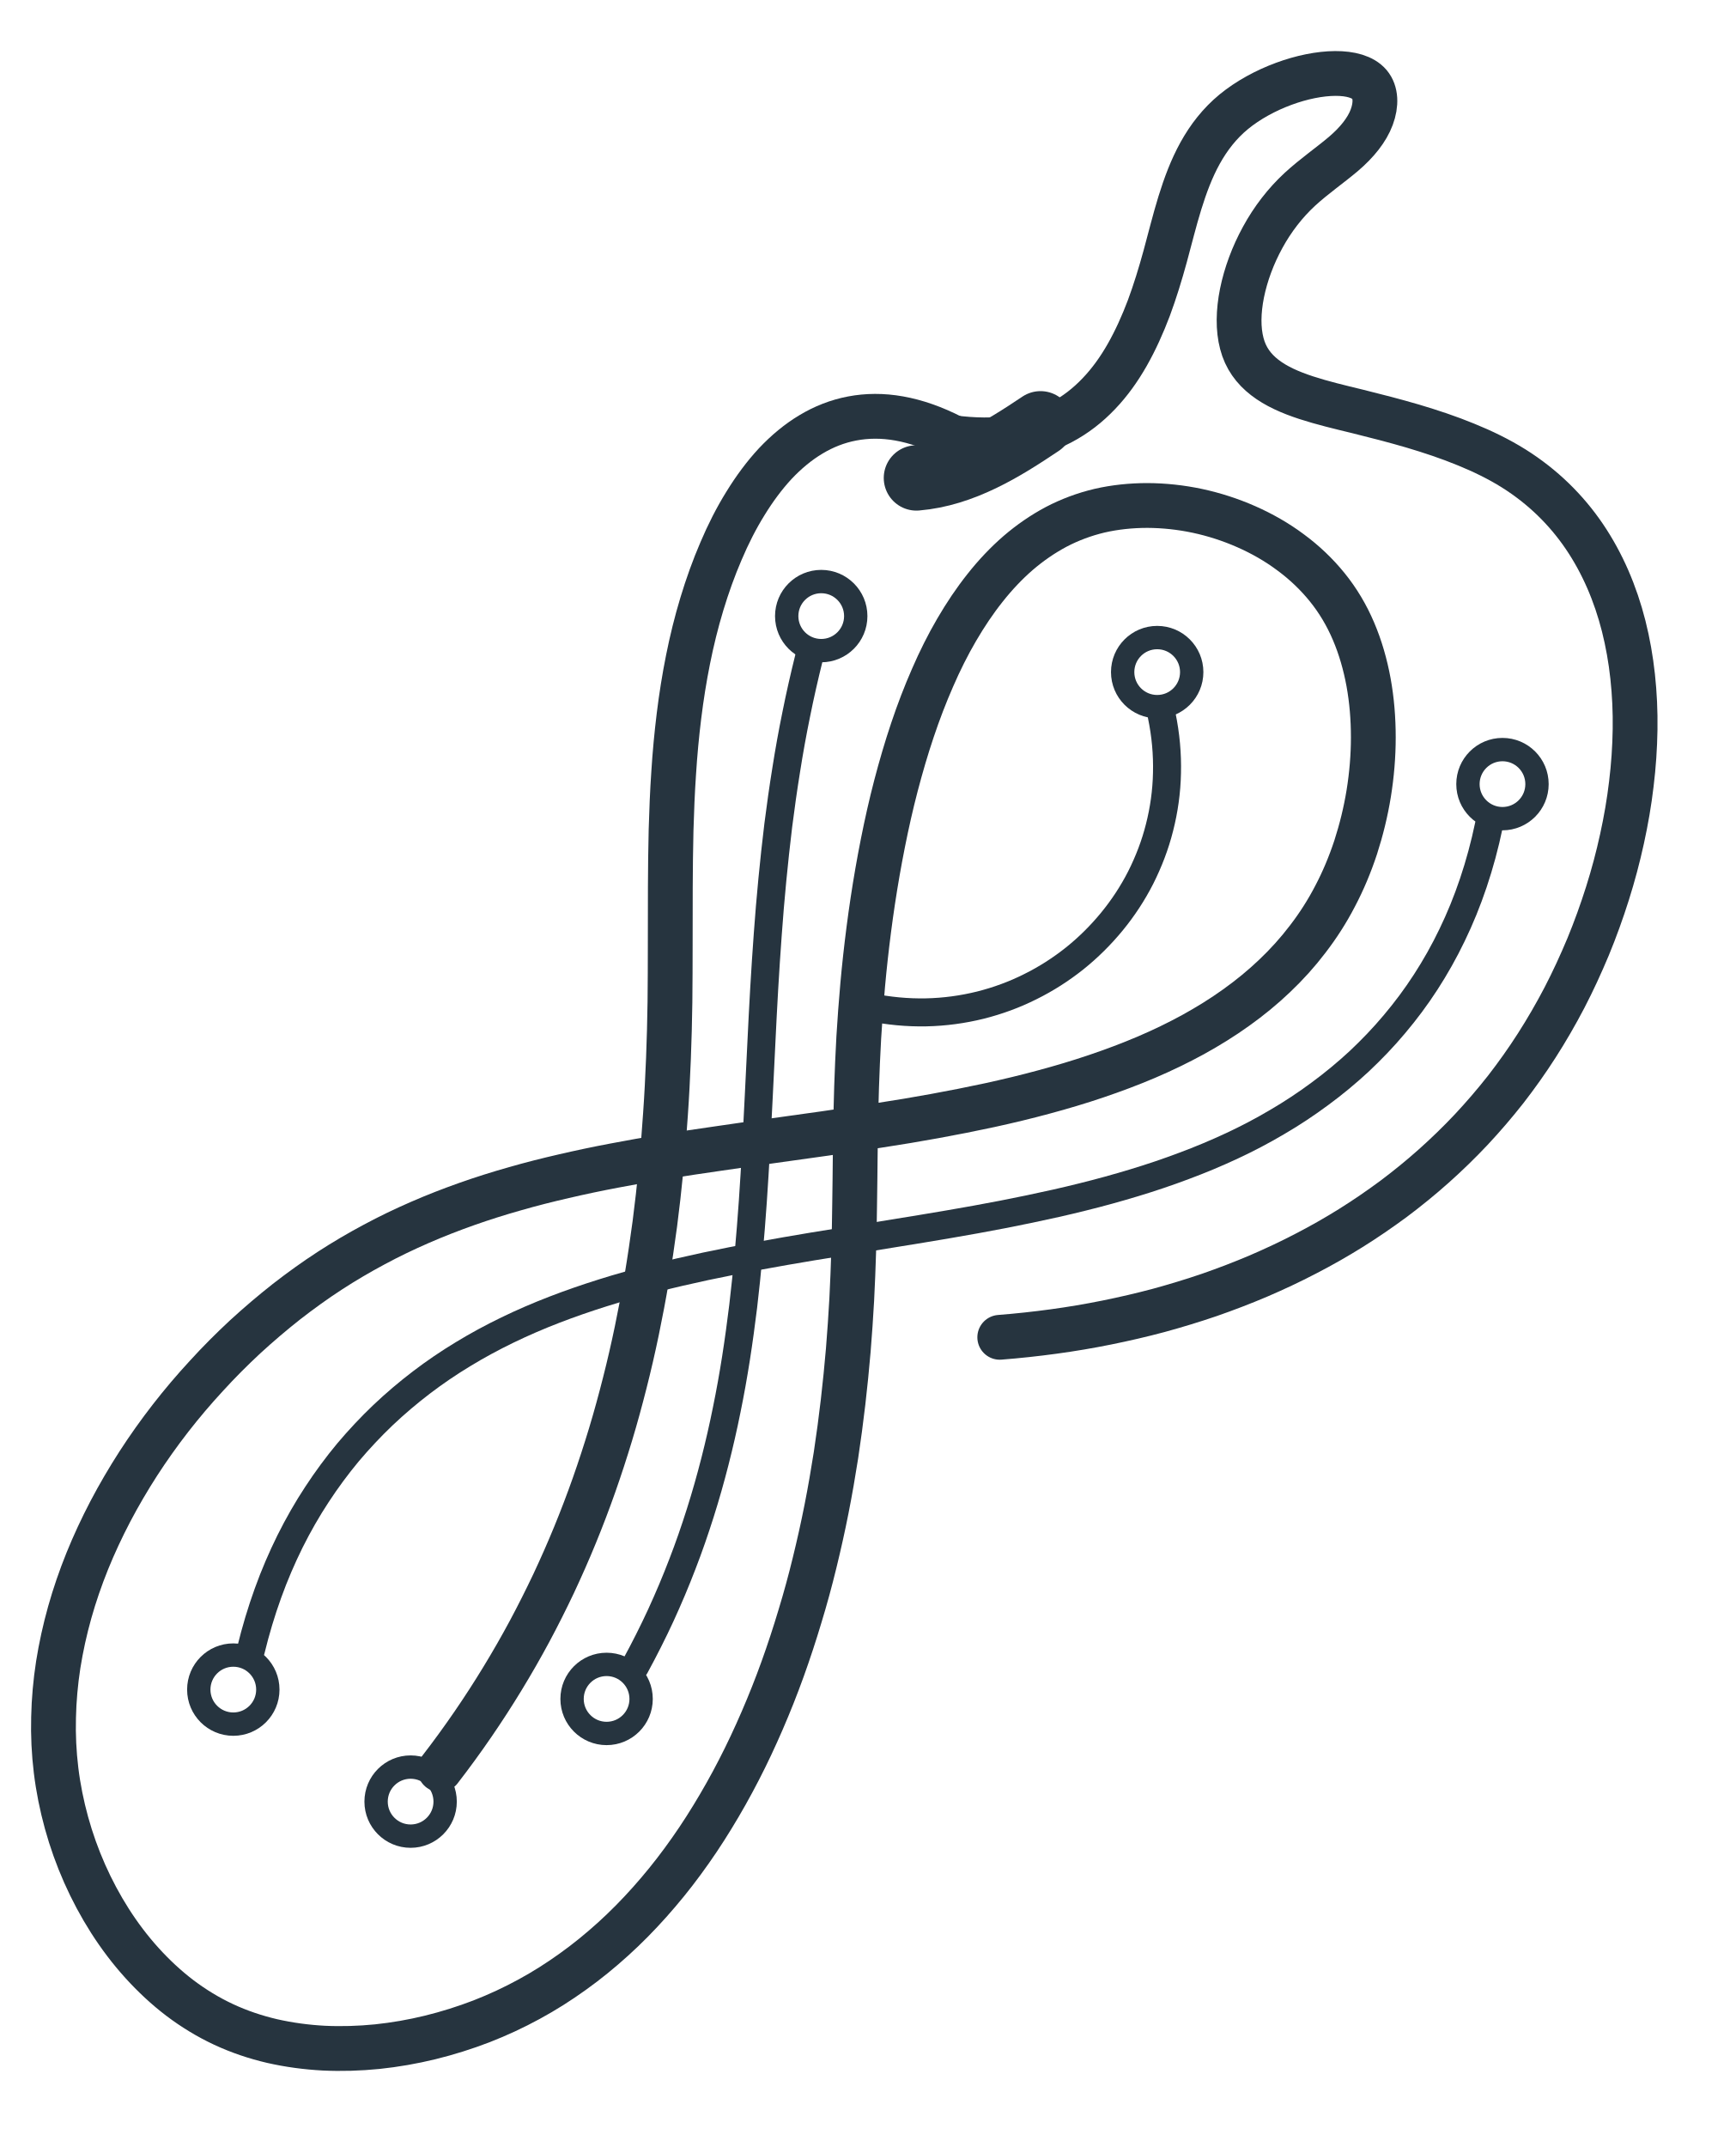
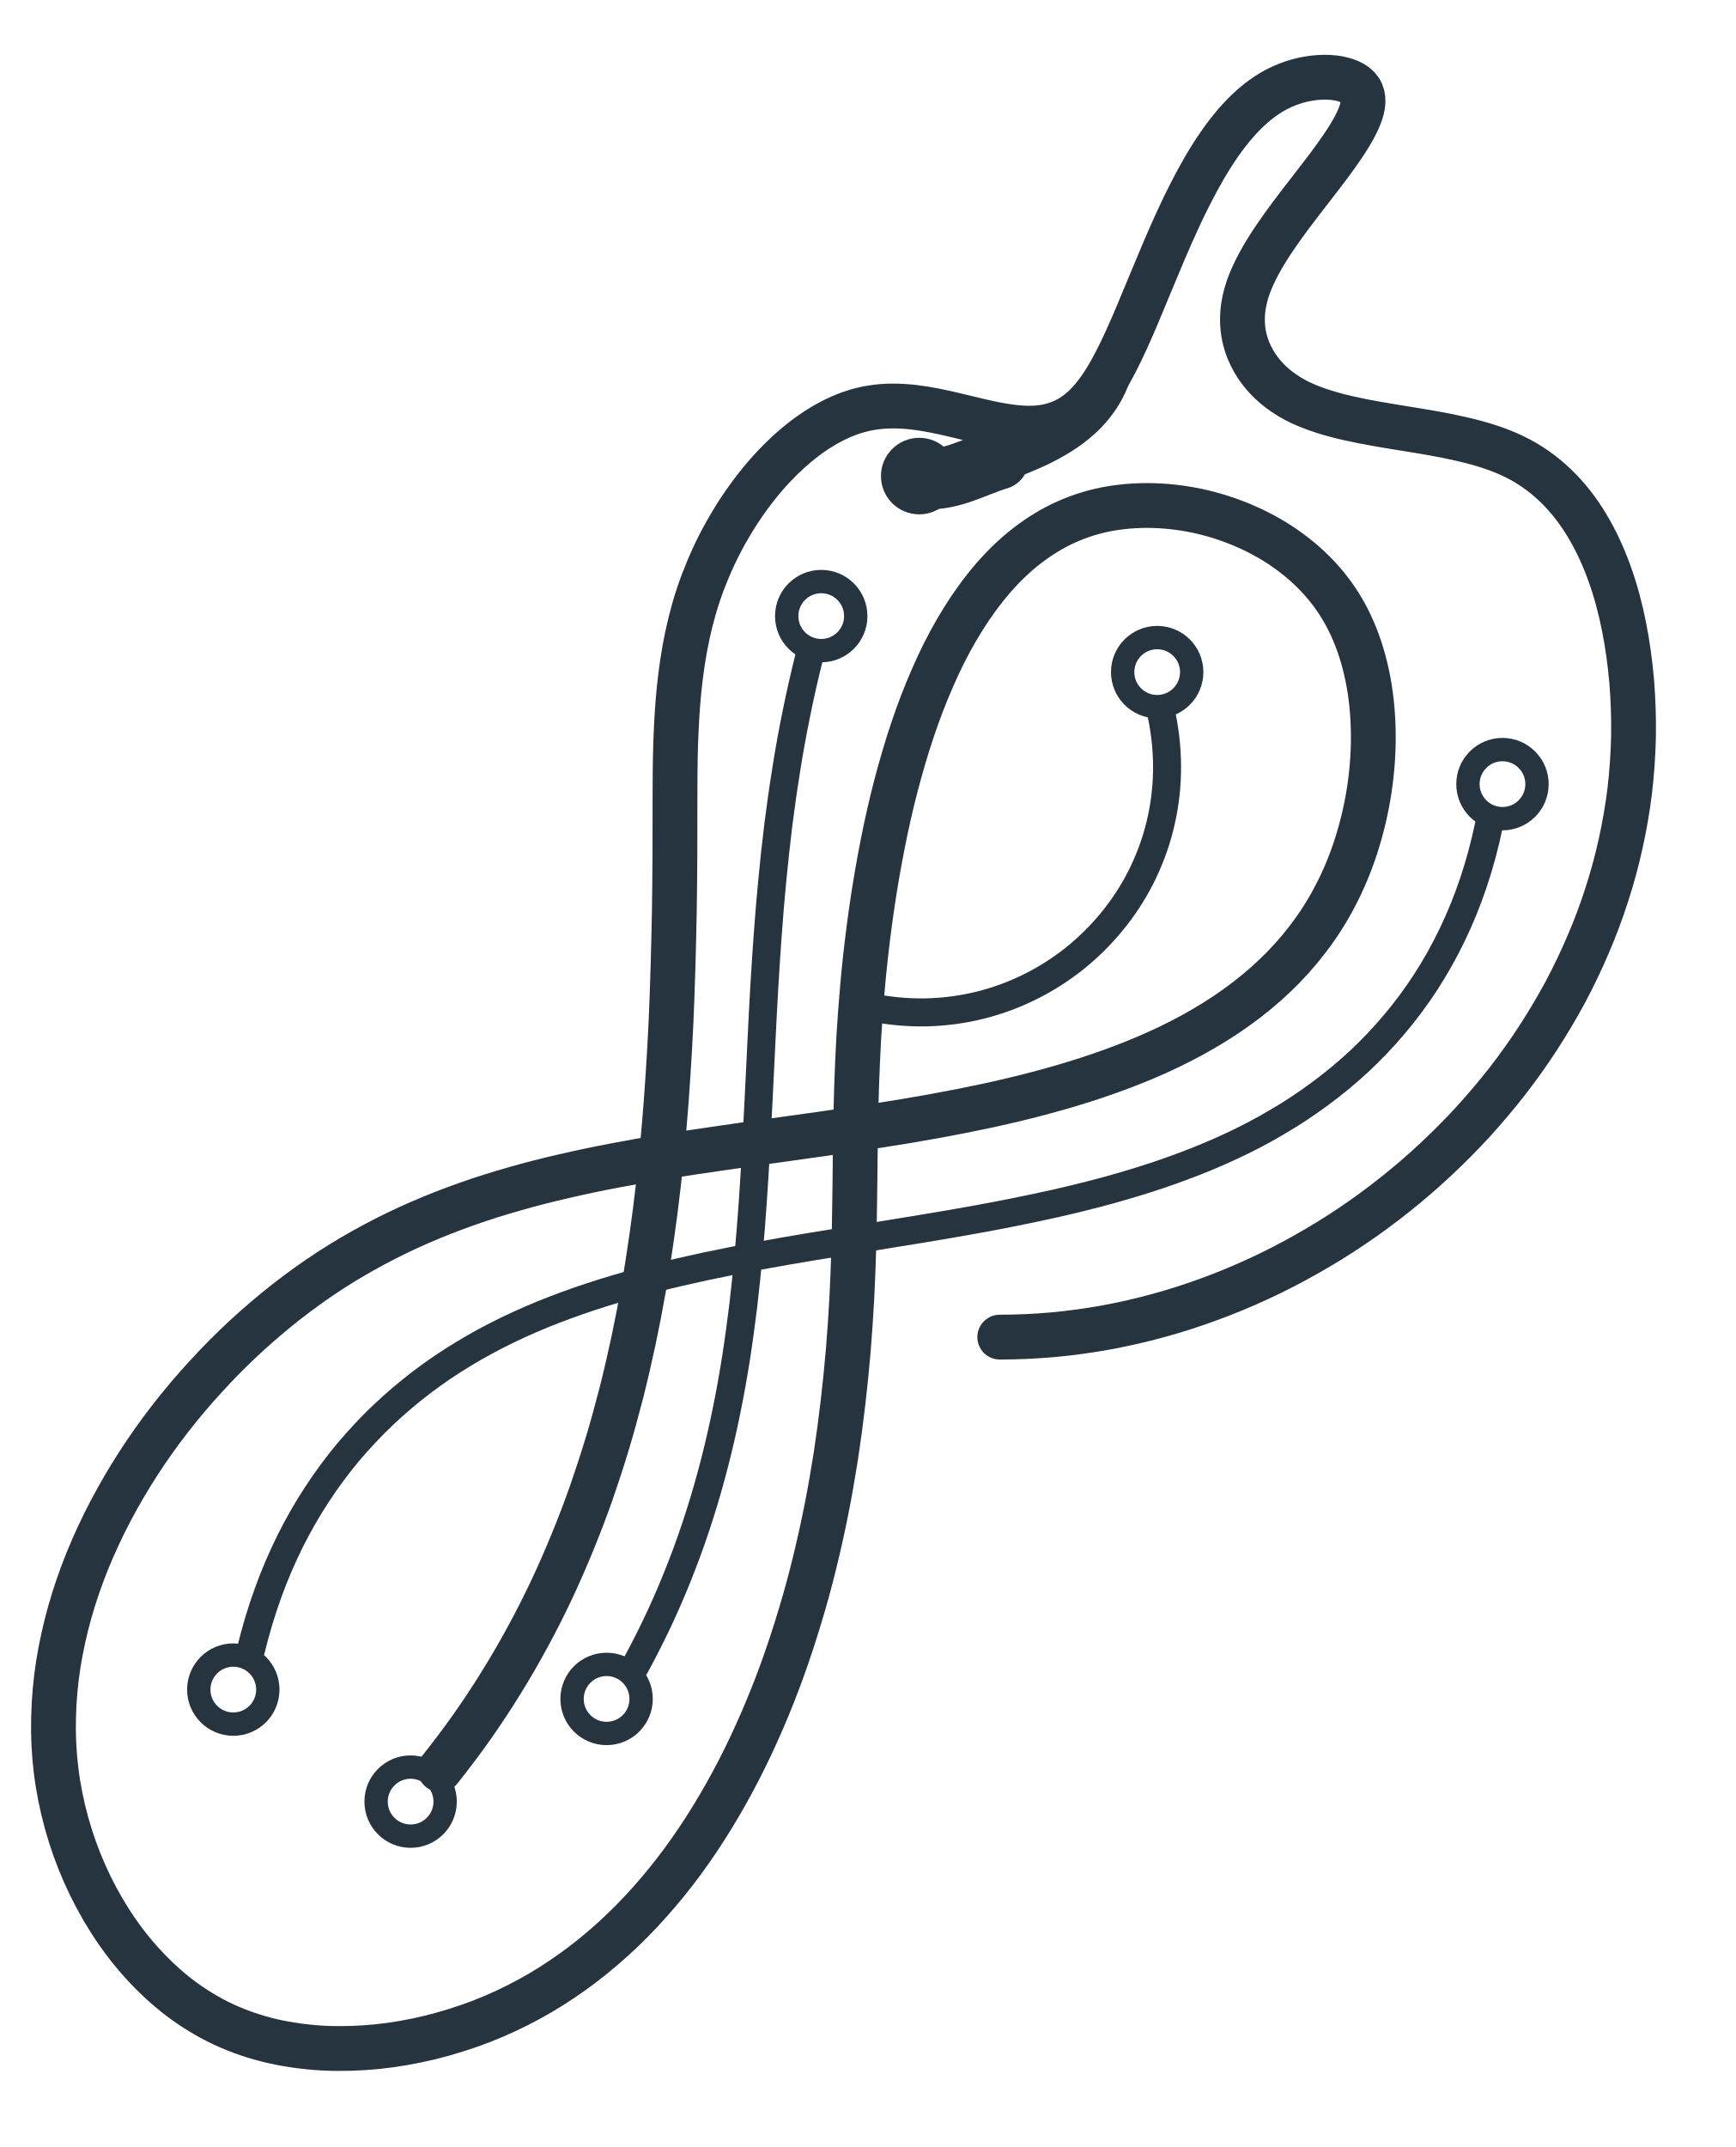
<svg xmlns="http://www.w3.org/2000/svg" viewBox="6 0 186 230" fill="none" stroke-linecap="round" stroke-linejoin="round">
  <g stroke="#26343F" stroke-width="4.8" data-spesse="1">
-     <path d="M108.04 46.83 C106.04 45.8 104.15 45.15 102.36 44.83 C100.57 44.51 98.89 44.53 97.32 44.83 C95.74 45.13 94.27 45.71 92.89 46.54 C91.52 47.36 90.25 48.42 89.08 49.66 C87.92 50.91 86.85 52.35 85.88 53.93 C84.9 55.51 84.03 57.22 83.26 59.04 C82.48 60.85 81.8 62.75 81.21 64.7 C80.62 66.65 80.13 68.64 79.73 70.64 C79.33 72.63 79.01 74.65 78.76 76.67 C78.51 78.7 78.32 80.73 78.19 82.78 C78.05 84.82 77.97 86.87 77.91 88.92 C77.86 90.97 77.84 93.03 77.83 95.08 C77.82 97.13 77.82 99.18 77.82 101.23 C77.82 103.27 77.81 105.31 77.79 107.34 C77.76 109.37 77.71 111.38 77.63 113.39 C77.55 115.39 77.45 117.39 77.31 119.37 C77.18 121.35 77.02 123.32 76.83 125.28 C76.64 127.24 76.42 129.18 76.17 131.11 C75.91 133.04 75.63 134.96 75.31 136.87 C74.99 138.78 74.63 140.67 74.24 142.55 C73.85 144.43 73.42 146.29 72.95 148.14 C72.48 149.99 71.98 151.83 71.43 153.65 C70.88 155.47 70.29 157.28 69.66 159.07 C69.03 160.86 68.35 162.64 67.63 164.4 C66.91 166.16 66.14 167.9 65.33 169.63 C64.51 171.36 63.65 173.07 62.74 174.77 C61.83 176.46 60.87 178.14 59.85 179.81 C58.84 181.47 57.78 183.11 56.66 184.74 C55.54 186.37 54.37 187.98 53.14 189.57" />
-     <path d="M107.99 46.87 C110.42 47.2 112.59 47.2 114.53 46.91 C116.48 46.63 118.19 46.06 119.72 45.25 C121.24 44.45 122.57 43.41 123.74 42.18 C124.91 40.96 125.92 39.55 126.8 38 C127.68 36.45 128.44 34.76 129.11 32.99 C129.77 31.21 130.34 29.35 130.86 27.45 C131.38 25.55 131.85 23.62 132.43 21.74 C133.01 19.87 133.68 18.06 134.6 16.4 C135.52 14.74 136.68 13.23 138.21 11.97 C139.75 10.71 141.64 9.69 143.56 8.98 C145.48 8.27 147.43 7.88 149.07 7.87 C150.71 7.86 152.05 8.23 152.75 9.05 C153.45 9.88 153.5 11.18 152.99 12.55 C152.49 13.91 151.4 15.26 149.98 16.47 C148.56 17.68 146.85 18.85 145.29 20.28 C143.73 21.72 142.36 23.49 141.31 25.42 C140.25 27.35 139.49 29.42 139.09 31.39 C138.69 33.37 138.66 35.25 139.07 36.8 C139.47 38.35 140.34 39.52 141.53 40.44 C142.73 41.37 144.25 42.04 145.96 42.6 C147.67 43.16 149.56 43.61 151.5 44.08 C153.44 44.56 155.42 45.07 157.37 45.64 C159.32 46.22 161.25 46.86 163.07 47.61 C164.9 48.35 166.63 49.2 168.2 50.18 C169.76 51.16 171.17 52.27 172.43 53.49 C173.69 54.71 174.81 56.05 175.78 57.48 C176.75 58.91 177.58 60.44 178.28 62.04 C178.98 63.65 179.55 65.33 179.99 67.07 C180.43 68.82 180.75 70.62 180.95 72.47 C181.15 74.33 181.24 76.22 181.21 78.14 C181.18 80.06 181.05 82.01 180.81 83.97 C180.58 85.93 180.24 87.9 179.81 89.86 C179.38 91.83 178.86 93.78 178.25 95.71 C177.64 97.64 176.95 99.55 176.18 101.42 C175.4 103.28 174.56 105.11 173.64 106.88 C172.72 108.64 171.73 110.35 170.68 111.99 C169.63 113.63 168.52 115.19 167.35 116.7 C166.17 118.2 164.94 119.63 163.66 121 C162.37 122.37 161.03 123.67 159.64 124.91 C158.25 126.15 156.81 127.32 155.33 128.43 C153.84 129.53 152.31 130.58 150.74 131.56 C149.17 132.54 147.55 133.46 145.9 134.31 C144.25 135.17 142.56 135.96 140.84 136.7 C139.12 137.43 137.37 138.1 135.59 138.72 C133.8 139.33 131.99 139.88 130.16 140.38 C128.33 140.87 126.47 141.3 124.59 141.68 C122.71 142.06 120.82 142.38 118.9 142.64 C116.99 142.9 115.06 143.11 113.13 143.26" />
+     <path d="M124.6 40.6 C123.51 43.28 121.49 45.16 119.12 46.58 C116.75 48 114.02 48.96 111.5 49.8" />
+     <path d="M53.14 189.56 C54.35 188.04 55.51 186.5 56.62 184.93 C57.72 183.36 58.77 181.77 59.76 180.16 C60.76 178.55 61.7 176.92 62.59 175.27 C63.49 173.62 64.33 171.95 65.13 170.26 C65.92 168.57 66.67 166.86 67.37 165.14 C68.08 163.42 68.74 161.67 69.36 159.92 C69.97 158.16 70.55 156.39 71.09 154.6 C71.63 152.81 72.12 151 72.59 149.19 C73.05 147.37 73.47 145.54 73.87 143.69 C74.26 141.85 74.62 139.99 74.95 138.12 C75.28 136.25 75.57 134.37 75.84 132.48 C76.11 130.59 76.35 128.69 76.57 126.78 C76.79 124.87 76.98 122.95 77.14 121.02 C77.31 119.1 77.46 117.16 77.58 115.22 C77.71 113.27 77.82 111.32 77.91 109.37 C77.99 107.41 78.07 105.45 78.12 103.48 C78.18 101.51 78.22 99.54 78.26 97.57 C78.29 95.59 78.31 93.61 78.32 91.63 C78.33 89.65 78.33 87.67 78.33 85.68 C78.33 83.7 78.34 81.71 78.4 79.74 C78.47 77.77 78.57 75.8 78.77 73.85 C78.97 71.9 79.25 69.97 79.66 68.06 C80.07 66.15 80.6 64.26 81.3 62.4 C82 60.55 82.84 58.73 83.81 57 C84.78 55.28 85.87 53.64 87.06 52.13 C88.24 50.63 89.52 49.27 90.86 48.09 C92.2 46.91 93.6 45.92 95.04 45.17 C96.48 44.41 97.95 43.9 99.43 43.67 C100.9 43.43 102.39 43.46 103.86 43.62 C105.34 43.79 106.8 44.1 108.24 44.44 C109.68 44.78 111.09 45.14 112.45 45.42 C113.82 45.69 115.14 45.88 116.4 45.87 C117.66 45.86 118.86 45.63 119.97 45.12 C121.09 44.61 122.1 43.81 123.01 42.73 C123.93 41.66 124.75 40.33 125.54 38.8 C126.33 37.28 127.09 35.57 127.86 33.75 C128.63 31.92 129.42 29.98 130.25 28.02 C131.07 26.05 131.94 24.07 132.86 22.15 C133.79 20.24 134.77 18.39 135.84 16.7 C136.9 15.02 138.05 13.5 139.3 12.23 C140.56 10.96 141.91 9.95 143.4 9.28 C144.88 8.61 146.47 8.29 147.88 8.27 C149.29 8.26 150.52 8.56 151.27 9.14 C152.02 9.72 152.22 10.59 151.94 11.69 C151.65 12.79 150.93 14.11 149.94 15.58 C148.96 17.05 147.71 18.66 146.4 20.35 C145.1 22.03 143.73 23.79 142.54 25.56 C141.35 27.33 140.33 29.12 139.73 30.85 C139.13 32.59 138.99 34.28 139.28 35.85 C139.58 37.42 140.29 38.86 141.33 40.1 C142.36 41.33 143.71 42.34 145.28 43.1 C146.86 43.85 148.65 44.39 150.56 44.82 C152.47 45.25 154.5 45.58 156.54 45.91 C158.58 46.24 160.64 46.57 162.6 47.03 C164.57 47.48 166.46 48.05 168.15 48.86 C169.84 49.66 171.33 50.72 172.64 51.97 C173.95 53.22 175.08 54.66 176.04 56.26 C177 57.85 177.8 59.58 178.46 61.41 C179.12 63.23 179.63 65.15 180.02 67.1 C180.41 69.06 180.68 71.05 180.85 73.02 C181.01 75 181.07 76.96 181.04 78.91 C181 80.85 180.86 82.78 180.64 84.69 C180.41 86.59 180.08 88.48 179.67 90.34 C179.26 92.2 178.77 94.03 178.18 95.83 C177.6 97.64 176.94 99.41 176.19 101.15 C175.45 102.89 174.63 104.6 173.74 106.27 C172.84 107.94 171.87 109.57 170.84 111.16 C169.81 112.75 168.7 114.3 167.54 115.8 C166.37 117.3 165.14 118.75 163.86 120.16 C162.57 121.56 161.23 122.92 159.83 124.22 C158.44 125.52 156.99 126.77 155.49 127.96 C154 129.15 152.46 130.28 150.87 131.35 C149.29 132.42 147.66 133.42 145.99 134.36 C144.33 135.3 142.63 136.18 140.89 136.98 C139.16 137.78 137.39 138.52 135.6 139.17 C133.81 139.83 131.99 140.42 130.15 140.92 C128.31 141.43 126.44 141.85 124.56 142.2 C122.68 142.54 120.79 142.8 118.88 142.98 C116.97 143.15 115.05 143.24 113.13 143.24" />
    <path d="M98.21 108.37 C98.35 106.49 98.52 104.54 98.74 102.55 C98.96 100.56 99.22 98.53 99.53 96.48 C99.84 94.43 100.2 92.36 100.61 90.3 C101.02 88.24 101.48 86.19 102.01 84.16 C102.54 82.14 103.12 80.15 103.77 78.22 C104.42 76.28 105.14 74.4 105.93 72.6 C106.71 70.8 107.57 69.08 108.51 67.47 C109.45 65.86 110.46 64.35 111.56 62.97 C112.65 61.59 113.83 60.34 115.1 59.24 C116.37 58.15 117.73 57.21 119.18 56.44 C120.63 55.68 122.18 55.1 123.82 54.71 C125.47 54.33 127.2 54.15 128.97 54.15 C130.74 54.16 132.54 54.35 134.32 54.73 C136.1 55.11 137.86 55.68 139.54 56.42 C141.22 57.16 142.82 58.07 144.28 59.16 C145.75 60.24 147.08 61.5 148.22 62.91 C149.37 64.33 150.31 65.91 151.04 67.63 C151.77 69.34 152.3 71.18 152.65 73.09 C153 75.01 153.16 76.99 153.16 78.99 C153.16 80.99 152.99 83.01 152.67 84.99 C152.35 86.97 151.87 88.91 151.27 90.77 C150.66 92.62 149.92 94.38 149.06 96.01 C148.21 97.65 147.23 99.17 146.14 100.59 C145.06 102.01 143.87 103.33 142.58 104.55 C141.3 105.77 139.92 106.9 138.46 107.94 C137 108.99 135.46 109.94 133.85 110.83 C132.24 111.71 130.56 112.52 128.83 113.26 C127.09 114 125.3 114.67 123.47 115.29 C121.64 115.91 119.76 116.47 117.86 116.98 C115.95 117.5 114.02 117.96 112.06 118.39 C110.11 118.81 108.14 119.2 106.16 119.56 C104.19 119.92 102.21 120.25 100.24 120.55 C98.26 120.86 96.3 121.15 94.36 121.43 C92.41 121.71 90.48 121.98 88.57 122.24 C86.65 122.51 84.76 122.77 82.88 123.05 C80.99 123.32 79.13 123.6 77.29 123.9 C75.44 124.2 73.61 124.52 71.8 124.87 C69.99 125.21 68.2 125.59 66.43 126 C64.65 126.41 62.9 126.85 61.17 127.35 C59.43 127.84 57.72 128.38 56.02 128.98 C54.33 129.58 52.65 130.23 51 130.95 C49.35 131.67 47.71 132.45 46.1 133.32 C44.49 134.18 42.9 135.11 41.33 136.13 C39.76 137.15 38.22 138.26 36.7 139.44 C35.19 140.63 33.71 141.89 32.27 143.21 C30.84 144.54 29.44 145.94 28.11 147.4 C26.77 148.85 25.48 150.37 24.26 151.94 C23.04 153.51 21.89 155.13 20.81 156.8 C19.74 158.46 18.74 160.17 17.82 161.92 C16.91 163.66 16.08 165.44 15.35 167.24 C14.62 169.05 13.99 170.88 13.47 172.73 C12.95 174.58 12.54 176.45 12.24 178.33 C11.95 180.21 11.78 182.1 11.74 183.99 C11.69 185.88 11.78 187.77 12.01 189.66 C12.24 191.55 12.62 193.43 13.13 195.28 C13.64 197.13 14.29 198.95 15.07 200.71 C15.85 202.47 16.76 204.17 17.78 205.77 C18.81 207.38 19.95 208.89 21.21 210.28 C22.46 211.66 23.82 212.93 25.28 214.04 C26.75 215.15 28.31 216.1 29.96 216.87 C31.61 217.64 33.36 218.23 35.16 218.65 C36.96 219.06 38.82 219.31 40.7 219.41 C42.59 219.5 44.51 219.44 46.42 219.25 C48.33 219.05 50.23 218.72 52.11 218.26 C53.98 217.8 55.82 217.22 57.59 216.54 C59.36 215.85 61.06 215.06 62.69 214.17 C64.33 213.28 65.89 212.29 67.39 211.21 C68.89 210.14 70.32 208.97 71.69 207.73 C73.06 206.49 74.37 205.16 75.61 203.77 C76.85 202.38 78.04 200.92 79.16 199.39 C80.28 197.87 81.34 196.29 82.34 194.65 C83.34 193.02 84.29 191.33 85.18 189.6 C86.07 187.88 86.9 186.1 87.68 184.3 C88.46 182.5 89.19 180.66 89.86 178.8 C90.53 176.94 91.15 175.05 91.72 173.15 C92.3 171.25 92.82 169.34 93.29 167.41 C93.76 165.49 94.19 163.57 94.57 161.64 C94.95 159.72 95.28 157.8 95.58 155.89 C95.87 153.98 96.12 152.09 96.34 150.21 C96.56 148.33 96.74 146.47 96.9 144.63 C97.05 142.8 97.17 140.99 97.27 139.22 C97.36 137.44 97.43 135.71 97.48 134.01 C97.53 132.3 97.56 130.63 97.58 128.98 C97.61 127.32 97.62 125.67 97.64 124.01 C97.66 122.36 97.68 120.69 97.72 119 C97.76 117.31 97.81 115.59 97.89 113.83 C97.96 112.06 98.07 110.25 98.21 108.37 Z" />
  </g>
-   <g stroke="#26343F" stroke-width="7.0" data-linguetta="1">
-     <path d="M117.5 45.4 C115.5 46.74 113.41 48.09 111.2 49.15 C108.99 50.21 106.67 50.99 104.2 51.2" />
+   <g stroke="#26343F" stroke-width="6.5" data-linguetta="1">
+     <path d="M113 49.2 C111.64 49.61 110.25 50.25 108.84 50.72 C107.42 51.18 105.98 51.48 104.5 51.2" />
  </g>
+   <circle cx="104.5" cy="51.0" r="4.1" fill="#26343F" data-bulbo="1" />
  <g stroke="#26343F" stroke-width="3.0" data-piste="1">
    <path d="M92.69 70.46 C92.19 72.48 91.73 74.49 91.33 76.49 C90.92 78.49 90.56 80.48 90.25 82.46 C89.93 84.44 89.65 86.42 89.4 88.39 C89.16 90.36 88.95 92.31 88.76 94.27 C88.57 96.22 88.41 98.17 88.27 100.1 C88.13 102.04 88 103.97 87.89 105.9 C87.78 107.82 87.68 109.74 87.59 111.65 C87.49 113.57 87.4 115.47 87.31 117.37 C87.21 119.27 87.12 121.17 87.02 123.06 C86.91 124.94 86.8 126.83 86.67 128.71 C86.54 130.59 86.39 132.46 86.22 134.33 C86.05 136.2 85.86 138.06 85.64 139.92 C85.41 141.78 85.16 143.64 84.87 145.49 C84.58 147.34 84.25 149.19 83.87 151.04 C83.5 152.88 83.08 154.72 82.61 156.56 C82.14 158.4 81.62 160.24 81.04 162.07 C80.46 163.9 79.83 165.73 79.12 167.56 C78.42 169.39 77.65 171.21 76.81 173.04 C75.97 174.86 75.05 176.68 74.06 178.5" />
    <path d="M165.55 88.39 C165.1 90.55 164.54 92.61 163.88 94.57 C163.22 96.53 162.46 98.4 161.6 100.17 C160.75 101.94 159.8 103.62 158.77 105.21 C157.74 106.8 156.62 108.3 155.43 109.71 C154.24 111.13 152.97 112.45 151.64 113.7 C150.3 114.94 148.9 116.1 147.43 117.18 C145.97 118.26 144.45 119.27 142.87 120.19 C141.3 121.12 139.68 121.97 138.01 122.75 C136.34 123.53 134.62 124.25 132.87 124.9 C131.12 125.56 129.34 126.16 127.52 126.71 C125.7 127.26 123.86 127.77 121.99 128.23 C120.12 128.7 118.22 129.12 116.31 129.52 C114.41 129.92 112.48 130.29 110.55 130.64 C108.61 130.99 106.67 131.32 104.73 131.64 C102.78 131.96 100.83 132.27 98.89 132.59 C96.94 132.9 95 133.21 93.07 133.53 C91.13 133.85 89.2 134.19 87.29 134.54 C85.38 134.89 83.48 135.26 81.6 135.66 C79.73 136.06 77.87 136.49 76.03 136.96 C74.2 137.43 72.39 137.93 70.62 138.49 C68.84 139.05 67.1 139.65 65.39 140.31 C63.68 140.97 62.01 141.69 60.38 142.48 C58.75 143.27 57.17 144.12 55.63 145.06 C54.09 145.99 52.6 147 51.17 148.09 C49.74 149.18 48.36 150.35 47.04 151.6 C45.73 152.85 44.48 154.18 43.29 155.59 C42.11 157.01 41 158.51 39.96 160.1 C38.92 161.68 37.96 163.36 37.08 165.12 C36.21 166.88 35.41 168.73 34.71 170.68 C34.01 172.62 33.4 174.65 32.88 176.78" />
    <path d="M130.48 76.62 C130.92 78.73 131.1 80.79 131.05 82.81 C131.01 84.82 130.73 86.77 130.25 88.65 C129.78 90.52 129.09 92.31 128.24 94 C127.38 95.69 126.34 97.27 125.15 98.72 C123.96 100.17 122.62 101.5 121.16 102.67 C119.69 103.84 118.1 104.86 116.4 105.7 C114.71 106.55 112.91 107.21 111.04 107.68 C109.17 108.14 107.23 108.41 105.23 108.45 C103.24 108.49 101.19 108.3 99.12 107.87" />
  </g>
  <g stroke="#26343F" stroke-width="2.5" data-nodi="1">
    <circle cx="94" cy="66" r="3.7" />
    <circle cx="130" cy="72" r="3.7" />
    <circle cx="167" cy="84" r="3.7" />
    <circle cx="31" cy="181" r="3.7" />
    <circle cx="50" cy="193" r="3.7" />
    <circle cx="71" cy="182" r="3.7" />
  </g>
</svg>
